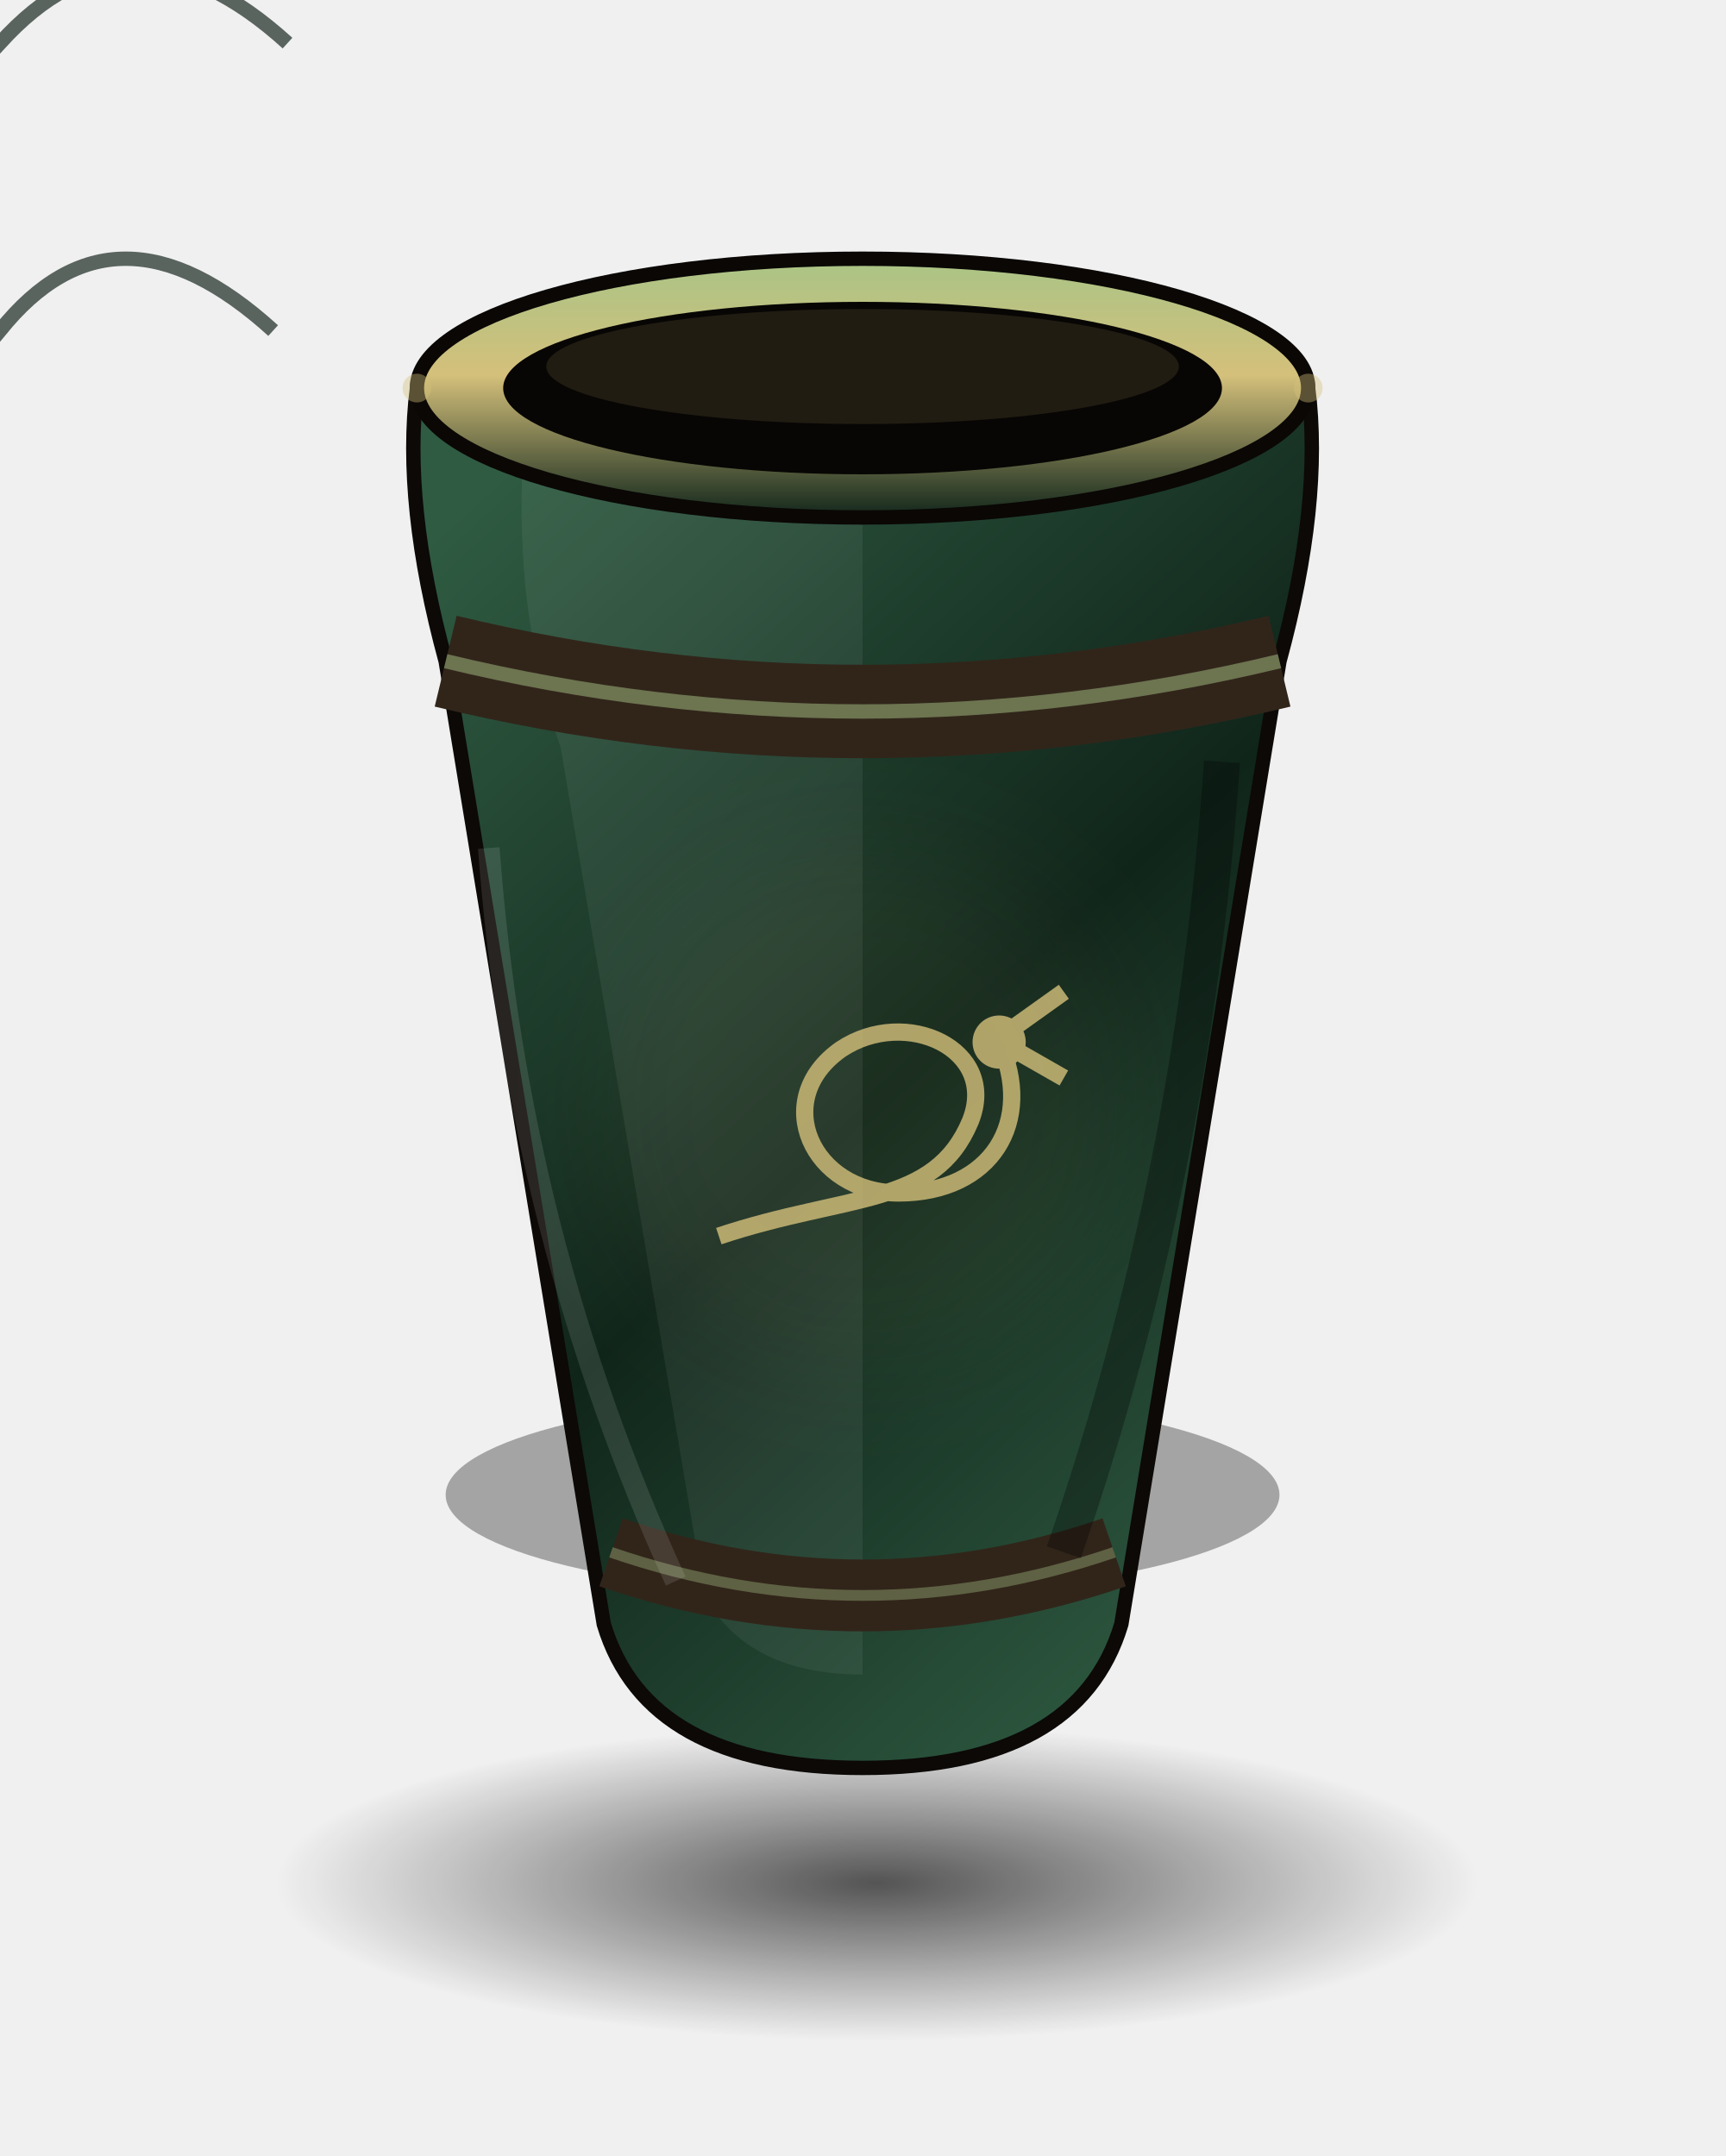
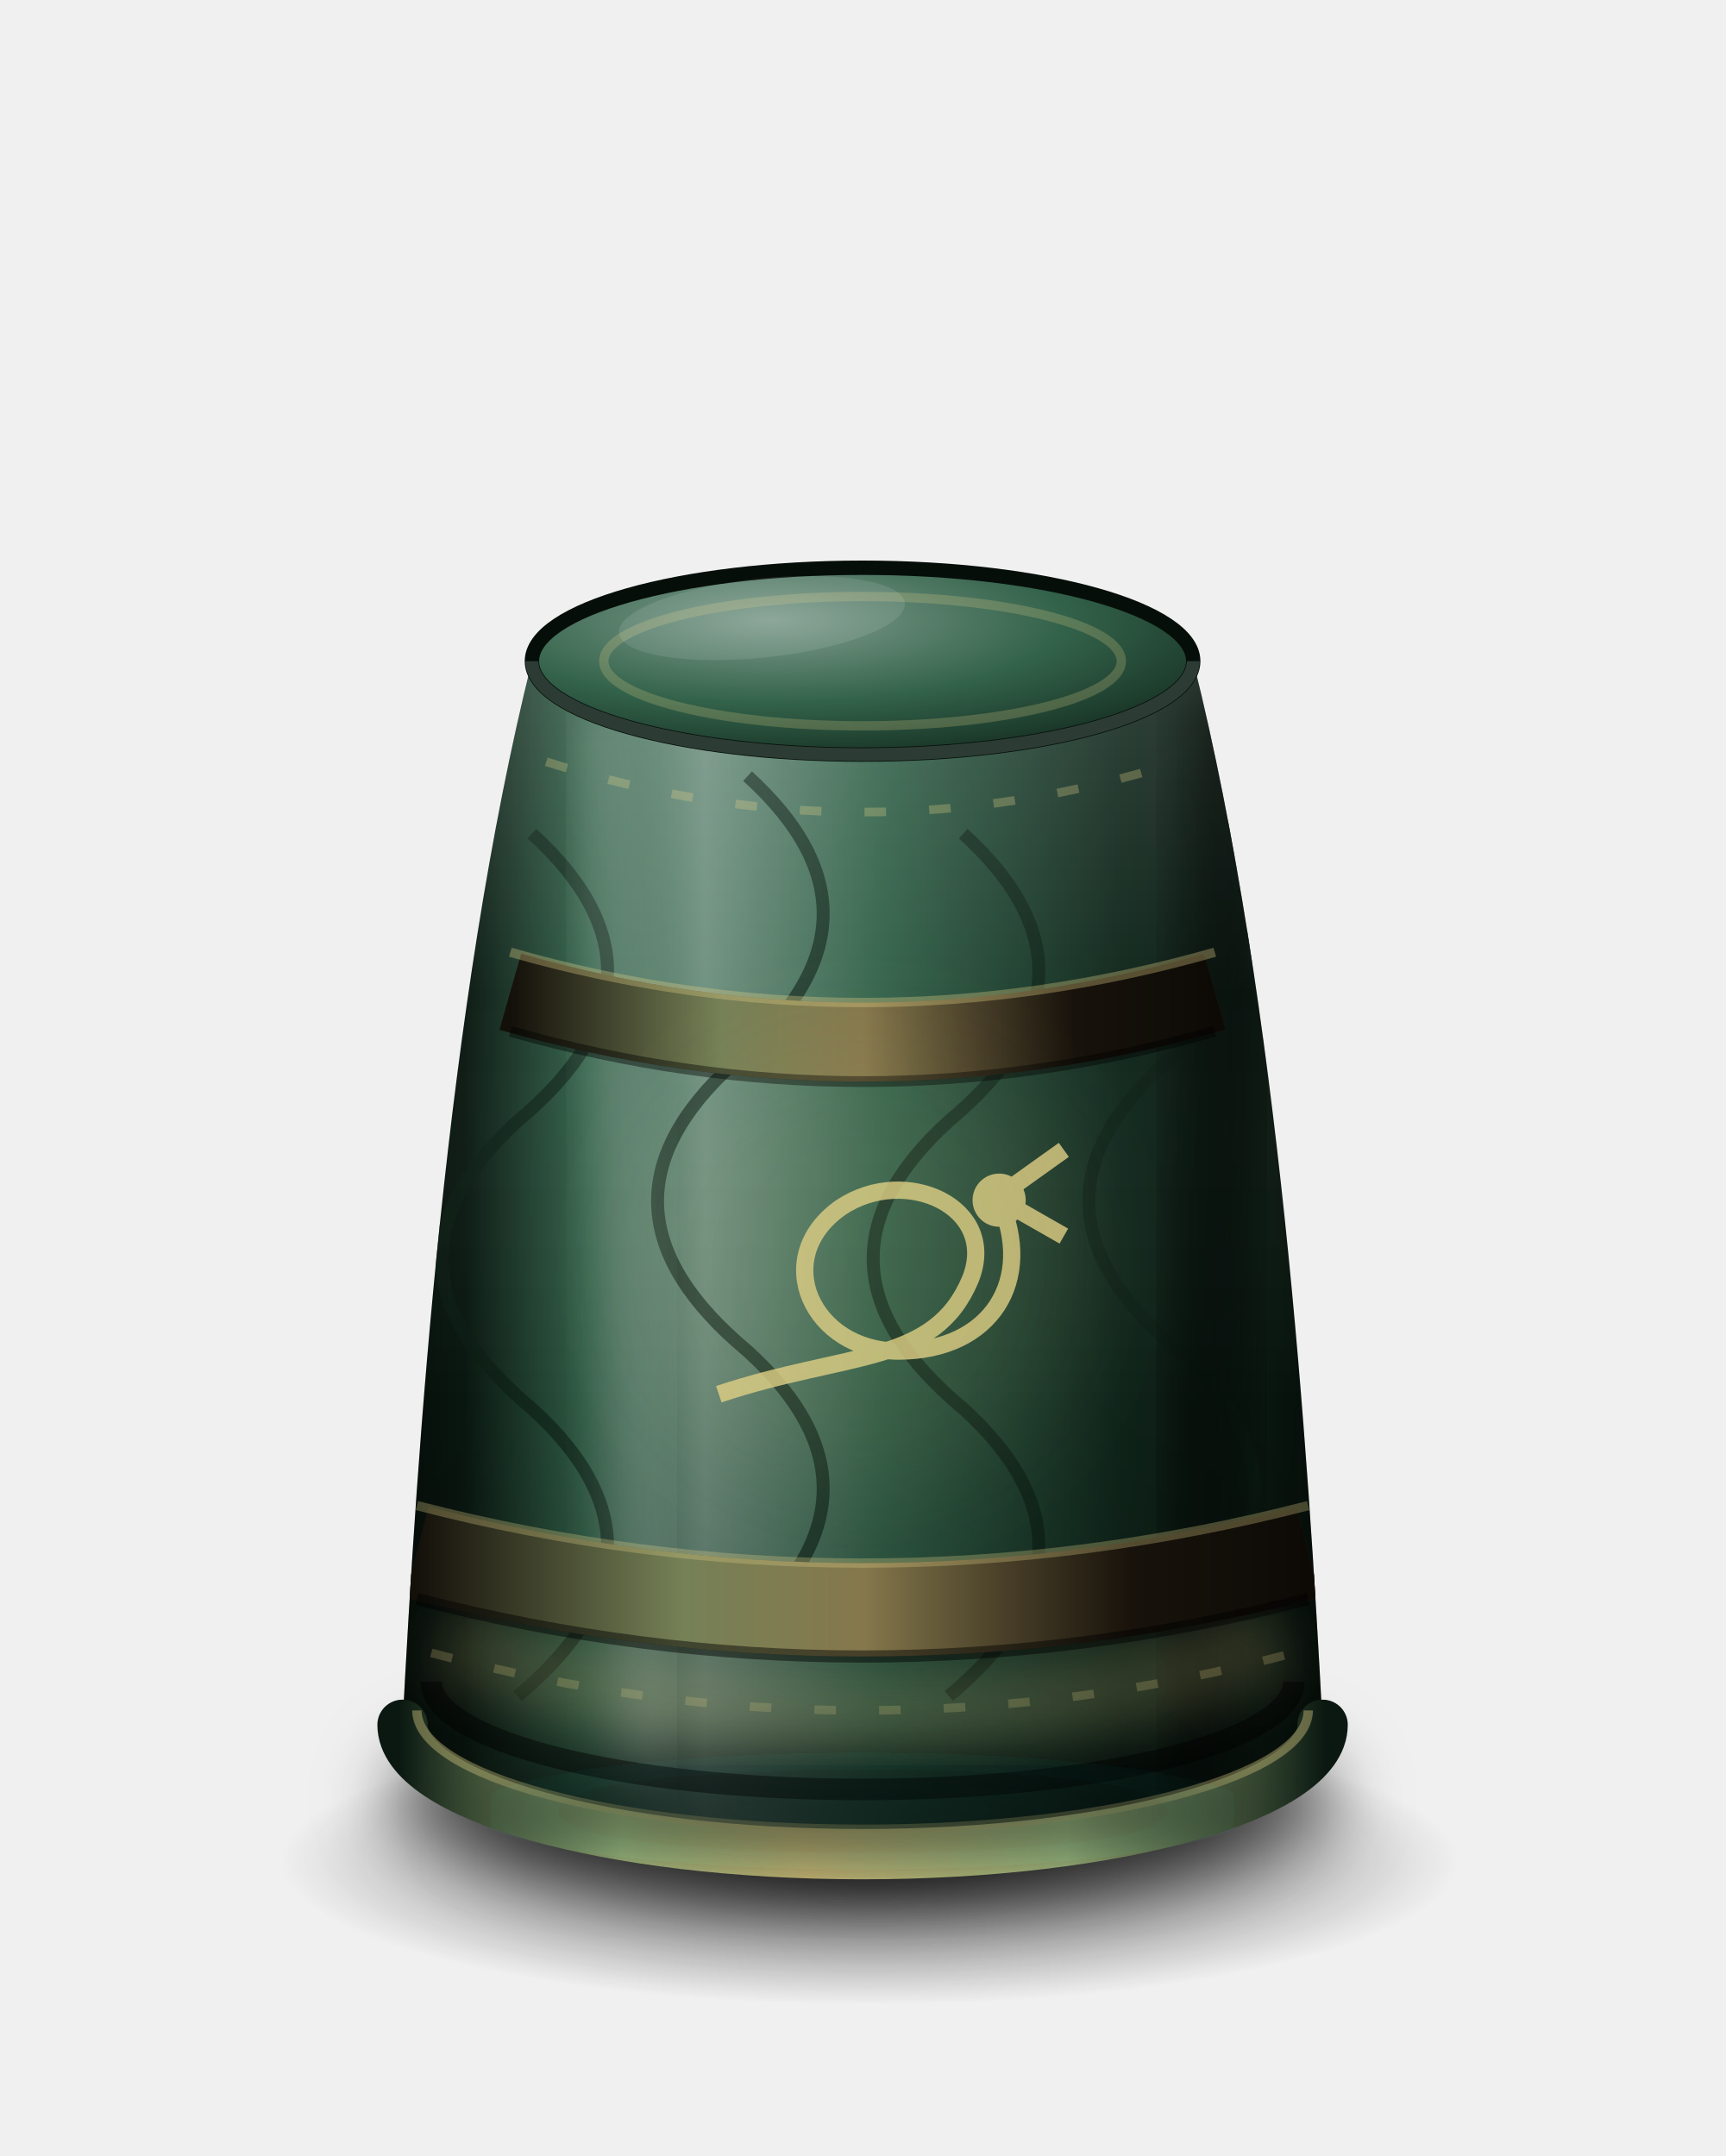
<svg xmlns="http://www.w3.org/2000/svg" width="240" height="300" viewBox="0 0 240 300">
  <defs>
-     <linearGradient id="cupBody" x1=".2" y1="0" x2=".8" y2="1">
-       <stop offset="0" stop-color="#2f5b42" />
-       <stop offset=".52" stop-color="#10251a" />
-       <stop offset="1" stop-color="#2f5b42" />
+     <linearGradient id="cupBody" x1="0" y1="0" x2="1" y2="0">
+       <stop offset="0" stop-color="#060e0a" />
+       <stop offset=".07" stop-color="#0a1811" />
+       <stop offset=".2" stop-color="#33624a" />
+       <stop offset=".33" stop-color="#709180" />
+       <stop offset=".52" stop-color="#33624a" />
+       <stop offset=".78" stop-color="#10261b" />
+       <stop offset=".93" stop-color="#0a1811" />
+       <stop offset="1" stop-color="#060e0a" />
    </linearGradient>
-     <linearGradient id="rim" x1="0" y1="0" x2="0" y2="1">
-       <stop offset="0" stop-color="#a9c486" />
-       <stop offset=".45" stop-color="#d4c07b" />
-       <stop offset="1" stop-color="#10251a" />
+     <linearGradient id="cupVert" x1="0" y1="0" x2="0" y2="1">
+       <stop offset="0" stop-color="#fff" stop-opacity=".14" />
+       <stop offset=".28" stop-color="#fff" stop-opacity=".02" />
+       <stop offset=".62" stop-color="#000" stop-opacity=".08" />
+       <stop offset=".88" stop-color="#000" stop-opacity=".26" />
+       <stop offset="1" stop-color="#000" stop-opacity=".42" />
    </linearGradient>
+     <linearGradient id="cupRim" x1="0" y1="0" x2="1" y2="0">
+       <stop offset="0" stop-color="#0a1811" />
+       <stop offset=".24" stop-color="#b3cf8d" />
+       <stop offset=".44" stop-color="#e0cf85" />
+       <stop offset=".72" stop-color="#b3cf8d" />
+       <stop offset="1" stop-color="#0a1811" />
+     </linearGradient>
+     <linearGradient id="cupBand" x1="0" y1="0" x2="1" y2="0">
+       <stop offset="0" stop-color="#000" stop-opacity=".55" />
+       <stop offset=".3" stop-color="#b3cf8d" stop-opacity=".55" />
+       <stop offset=".5" stop-color="#e0cf85" stop-opacity=".5" />
+       <stop offset=".8" stop-color="#000" stop-opacity=".45" />
+       <stop offset="1" stop-color="#000" stop-opacity=".7" />
+     </linearGradient>
+     <radialGradient id="cupCap" cx=".36" cy=".28" r=".85">
+       <stop offset="0" stop-color="#819e8f" />
+       <stop offset=".52" stop-color="#33624a" />
+       <stop offset="1" stop-color="#10261b" />
+     </radialGradient>
    <radialGradient id="cupShadow" cx=".5" cy=".5" r=".5">
-       <stop offset="0" stop-color="#000" stop-opacity=".65" />
+       <stop offset="0" stop-color="#000" stop-opacity=".7" />
      <stop offset="1" stop-color="#000" stop-opacity="0" />
    </radialGradient>
    <filter id="softGlow" x="-60%" y="-60%" width="220%" height="220%">
-       <feGaussianBlur stdDeviation="8" />
+       <feGaussianBlur stdDeviation="7" />
    </filter>
+     <filter id="contact" x="-60%" y="-60%" width="220%" height="220%">
+       <feGaussianBlur stdDeviation="5" />
+     </filter>
+     <filter id="streak" x="-60%" y="-60%" width="220%" height="220%">
+       <feGaussianBlur stdDeviation="3.4" />
+     </filter>
+     <clipPath id="cupBodyClip">
+       <path d="M56 240 C58 202 62 140 74 92 L166 92 C178 140 182 202 184 240 A64 18 0 0 1 56 240 Z" />
+     </clipPath>
  </defs>
-   <ellipse cx="122" cy="262" rx="84" ry="22" fill="url(#cupShadow)" />
-   <ellipse cx="120" cy="208" rx="58" ry="14" fill="#000" opacity=".32" />
-   <path d="M58 54 Q56 70 62 92 L84 226 Q90 246 120 246 Q150 246 156 226 L178 92 Q184 70 182 54Z" fill="url(#cupBody)" stroke="#0c0907" stroke-width="2" />
-   <path d="M73 60 Q71 84 78 104 L98 222 Q104 233 120 233 L120 64Z" fill="#fff" opacity=".06" />
-   <path d="M-38 -36 Q-16 -16 0 -36 Q16 -56 38 -36 M-40 6 Q-18 26 0 6 Q18 -14 40 6 M-38 46 Q-16 66 0 46 Q16 26 38 46" fill="none" stroke="#0a1a12" stroke-opacity=".65" stroke-width="2" />
-   <ellipse cx="120" cy="54" rx="62" ry="18" fill="url(#rim)" stroke="#0a0705" stroke-width="2" />
-   <ellipse cx="120" cy="54" rx="50" ry="12" fill="#080604" />
-   <ellipse cx="120" cy="51" rx="44" ry="8" fill="#d4c07b" opacity=".12" />
-   <path d="M62 92 Q120 106 178 92" fill="none" stroke="#31251a" stroke-width="13" />
-   <path d="M62 92 Q120 106 178 92" fill="none" stroke="#a9c486" stroke-opacity=".5" stroke-width="2" />
-   <path d="M85 216 Q120 228 155 216" fill="none" stroke="#31251a" stroke-width="10" />
-   <path d="M85 216 Q120 228 155 216" fill="none" stroke="#a9c486" stroke-opacity=".38" stroke-width="1.5" />
-   <g transform="translate(120 154)">
-     <g fill="none" stroke="#d4c07b" stroke-width="2.4" opacity=".8">
-       <path d="M-20 18 C-2 12 10 14 15 2 C19 -8 6 -14 -3 -8 C-13 -1 -7 12 5 12 C18 12 24 2 19 -9" />
-       <circle cx="19" cy="-9" r="2.5" fill="#d4c07b" />
-       <path d="M21 -11 L28 -16 M21 -8 L28 -4" />
+   <ellipse cx="121" cy="259" rx="82" ry="20" fill="url(#cupShadow)" />
+   <ellipse cx="120" cy="250" rx="66" ry="14" fill="#000" opacity=".6" filter="url(#contact)" />
+   <path d="M56 240 C58 202 62 140 74 92 L166 92 C178 140 182 202 184 240 A64 18 0 0 1 56 240 Z" fill="url(#cupBody)" />
+   <g clip-path="url(#cupBodyClip)">
+     <g transform="translate(120 166)">
+       <g fill="none" stroke="#0c1e14" stroke-opacity=".6" stroke-width="1.8">
+         <path d="M-46 -50 Q-24 -30 -48 -10 Q-70 10 -46 30 Q-24 50 -48 70" />
+         <path d="M-16 -58 Q6 -38 -18 -18 Q-40 2 -16 22 Q6 42 -18 62" />
+         <path d="M14 -50 Q36 -30 12 -10 Q-10 10 14 30 Q36 50 12 70" />
+         <path d="M44 -58 Q66 -38 42 -18 Q20 2 44 22 Q66 42 42 62" />
+       </g>
    </g>
+     <path d="M56 240 C58 202 62 140 74 92 L166 92 C178 140 182 202 184 240 A64 18 0 0 1 56 240 Z" fill="url(#cupVert)" />
+     <path d="M83 98 C86 152 88 202 90 248" fill="none" stroke="#fff" stroke-opacity=".14" stroke-width="8" filter="url(#streak)" />
+     <path d="M172 96 C169 152 167 202 165 250" fill="none" stroke="#000" stroke-opacity=".42" stroke-width="13" filter="url(#streak)" />
+     <path d="M62 228 Q120 250 178 228" fill="none" stroke="#e0cf85" stroke-opacity=".18" stroke-width="11" filter="url(#streak)" />
+     <path d="M71 138 Q120 152 169 138" fill="none" stroke="#2b2114" stroke-width="11" />
+     <path d="M71 138 Q120 152 169 138" fill="none" stroke="url(#cupBand)" stroke-width="11" />
+     <path d="M71 132.5 Q120 146.5 169 132.5" fill="none" stroke="#e0cf85" stroke-opacity=".34" stroke-width="1.3" />
+     <path d="M71 143.5 Q120 157.5 169 143.5" fill="none" stroke="#000" stroke-opacity=".42" stroke-width="1.5" />
+     <path d="M58 216 Q120 232 182 216" fill="none" stroke="#2b2114" stroke-width="13" />
+     <path d="M58 216 Q120 232 182 216" fill="none" stroke="url(#cupBand)" stroke-width="13" />
+     <path d="M58 209.5 Q120 225.5 182 209.5" fill="none" stroke="#e0cf85" stroke-opacity=".3" stroke-width="1.3" />
+     <path d="M58 222.5 Q120 238.5 182 222.5" fill="none" stroke="#000" stroke-opacity=".46" stroke-width="1.7" />
+     <path d="M76 106 Q120 120 164 106" fill="none" stroke="#e0cf85" stroke-opacity=".3" stroke-width="1.2" stroke-dasharray="3 6" />
+     <path d="M60 230 Q120 246 180 230" fill="none" stroke="#e0cf85" stroke-opacity=".22" stroke-width="1.2" stroke-dasharray="3 6" />
+     <g transform="translate(120 176)">
+       <g fill="none" stroke="#e0cf85" stroke-width="2.4" opacity=".8">
+         <path d="M-20 18 C-2 12 10 14 15 2 C19 -8 6 -14 -3 -8 C-13 -1 -7 12 5 12 C18 12 24 2 19 -9" />
+         <circle cx="19" cy="-9" r="2.5" fill="#e0cf85" />
+         <path d="M21 -11 L28 -16 M21 -8 L28 -4" />
+       </g>
+     </g>
+     <circle cx="120" cy="176" r="31" fill="#e0cf85" opacity=".07" filter="url(#softGlow)" />
  </g>
-   <circle cx="120" cy="154" r="36" fill="#d4c07b" opacity=".06" filter="url(#softGlow)" />
-   <path d="M68 118 Q72 172 94 220" fill="none" stroke="#fff" stroke-opacity=".11" stroke-width="3" />
-   <path d="M170 106 Q166 164 148 216" fill="none" stroke="#000" stroke-opacity=".3" stroke-width="5" />
-   <g fill="#d4c07b" opacity=".4">
-     <circle cx="58" cy="54" r="2" />
-     <circle cx="182" cy="54" r="2" />
-   </g>
+   <path d="M56 240 A64 18 0 0 0 184 240" fill="none" stroke="url(#cupRim)" stroke-width="7" stroke-linecap="round" />
+   <path d="M58 238 A60 16 0 0 0 182 238" fill="none" stroke="#e0cf85" stroke-opacity=".4" stroke-width="1.3" />
+   <path d="M60 234 A56 14 0 0 0 180 234" fill="none" stroke="#000" stroke-opacity=".46" stroke-width="3" />
+   <ellipse cx="120" cy="252" rx="54" ry="8" fill="#040b08" opacity=".55" filter="url(#contact)" />
+   <ellipse cx="120" cy="92" rx="46" ry="13" fill="url(#cupCap)" />
+   <ellipse cx="120" cy="92" rx="46" ry="13" fill="none" stroke="#060e0a" stroke-width="2" />
+   <ellipse cx="120" cy="92" rx="36" ry="9" fill="none" stroke="#e0cf85" stroke-opacity=".24" stroke-width="1.3" />
+   <ellipse cx="106" cy="86" rx="20" ry="5.5" fill="#fff" opacity=".1" transform="rotate(-6 106 86)" />
+   <path d="M74 92 A46 13 0 0 0 166 92" fill="none" stroke="#789788" stroke-opacity=".34" stroke-width="1.8" />
</svg>
